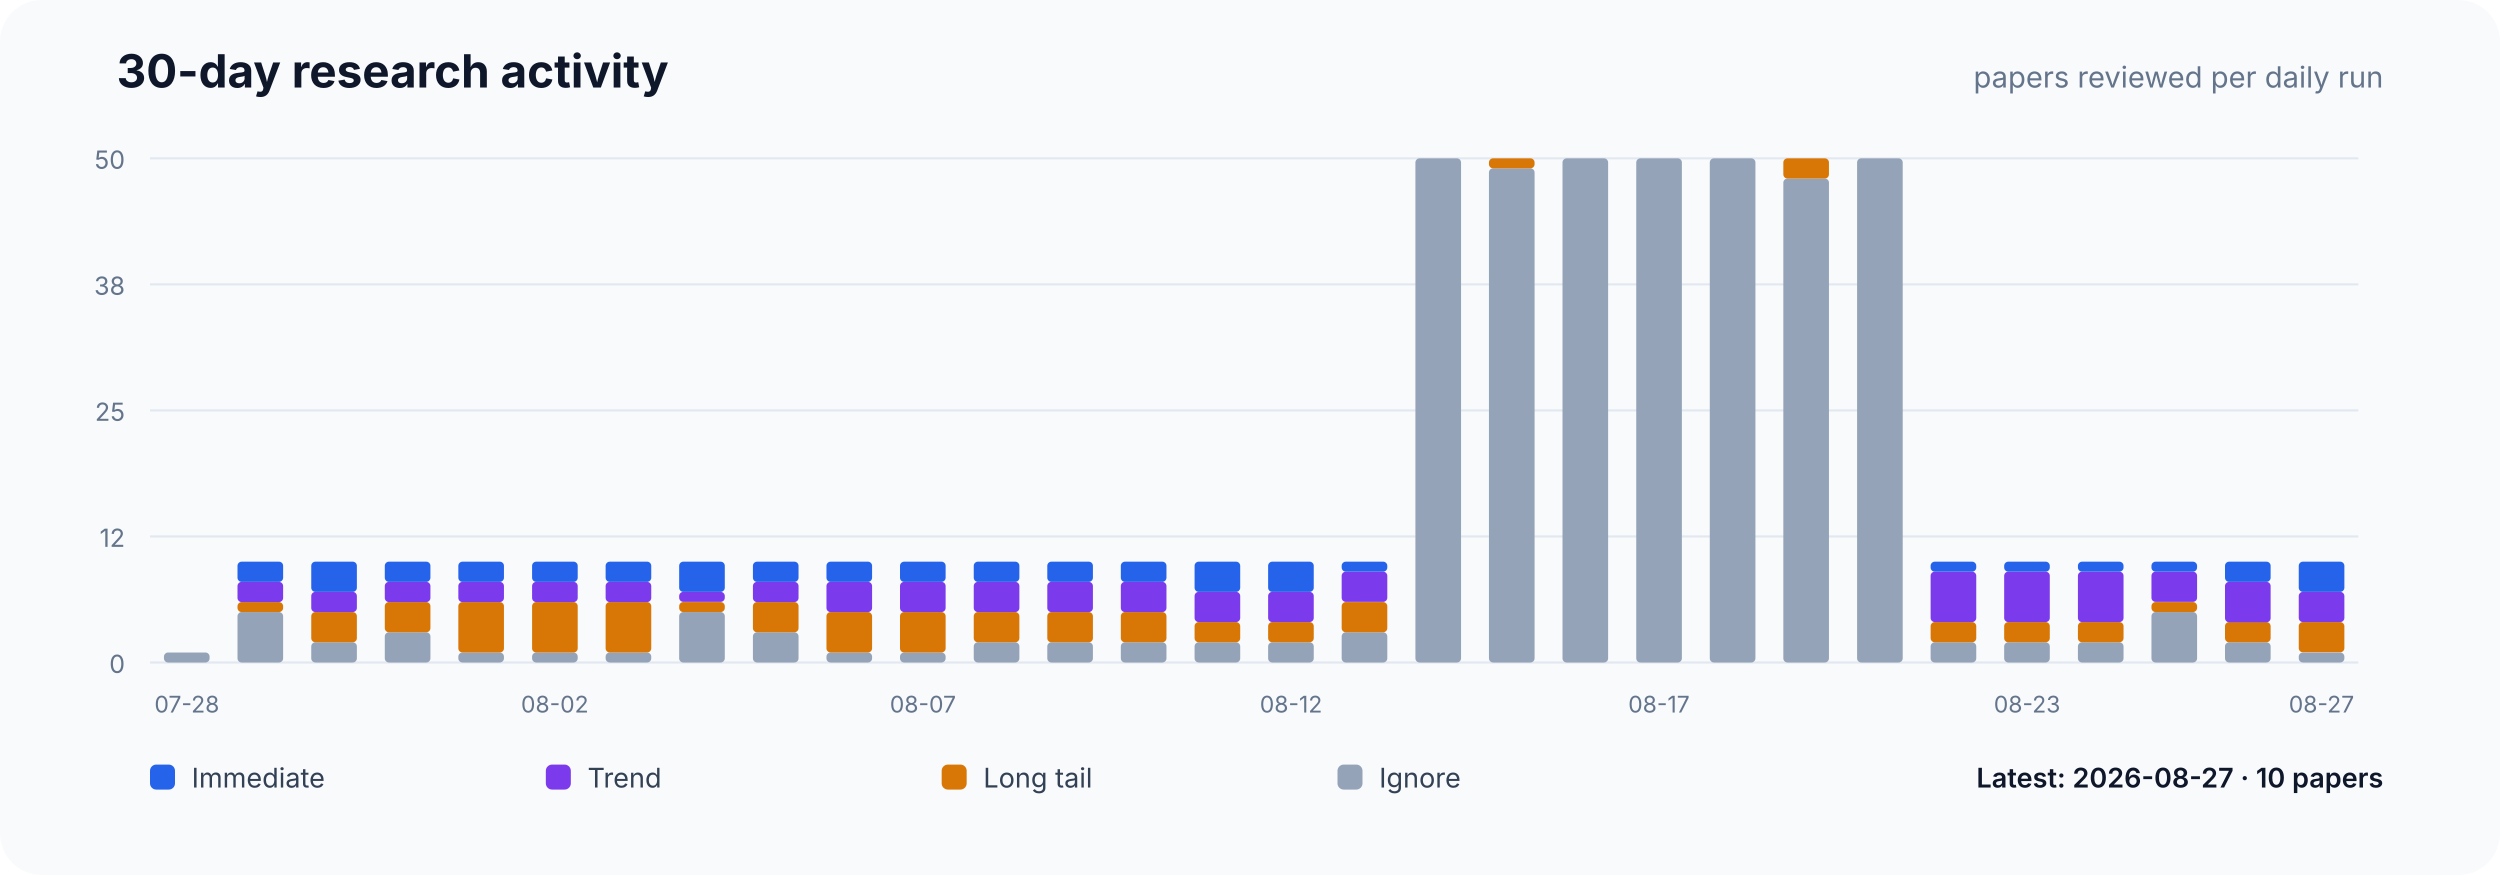
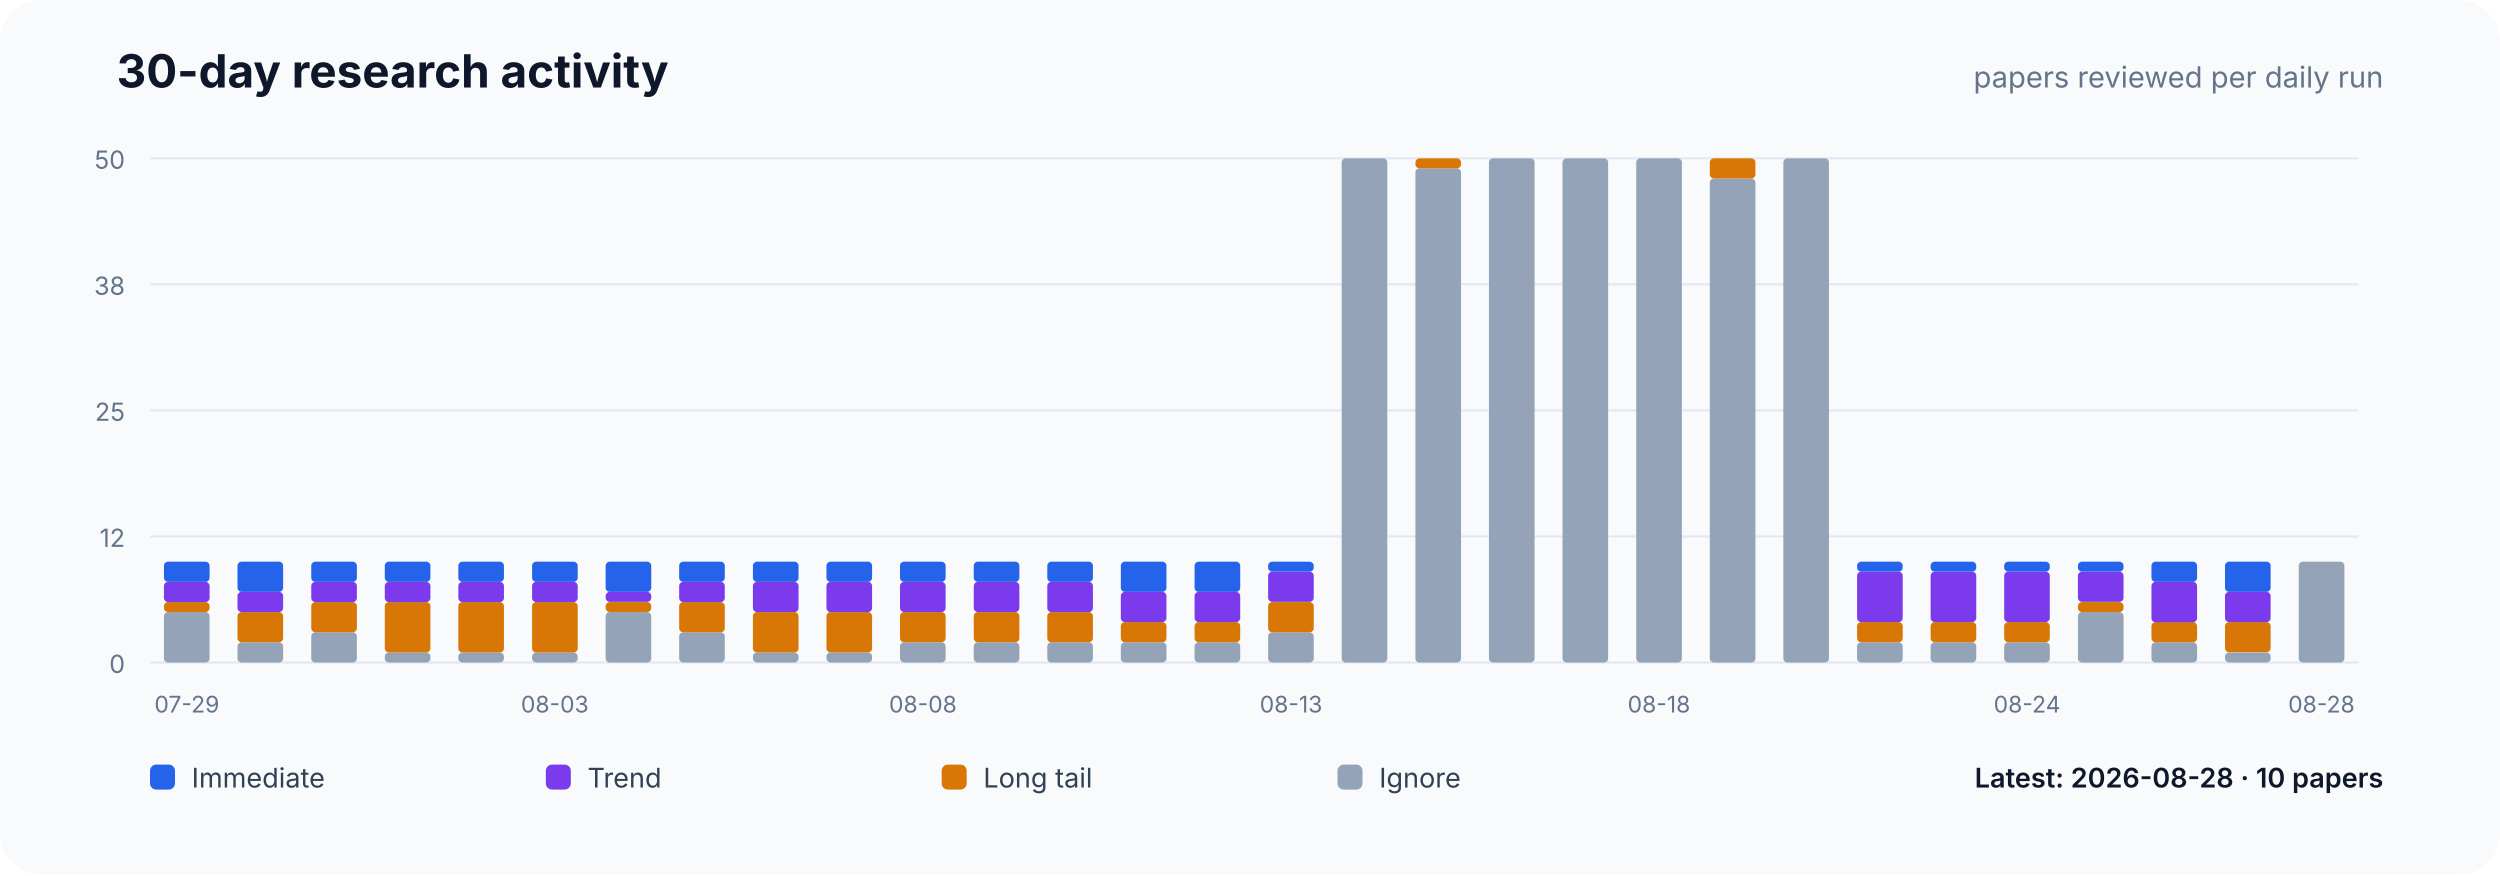
<svg xmlns="http://www.w3.org/2000/svg" width="1200" height="420" viewBox="0 0 1200 420" role="img" aria-labelledby="title desc">
  <rect width="1200" height="420" rx="20" fill="#f8fafc" />
  <text x="56" y="42" font-family="Inter,system-ui,sans-serif" font-size="22" font-weight="700" fill="#0f172a">30-day research activity</text>
  <text x="1144" y="42" text-anchor="end" font-family="Inter,system-ui,sans-serif" font-size="14" fill="#64748b">papers reviewed per daily run</text>
  <line x1="72" y1="318.0" x2="1132" y2="318.0" stroke="#e2e8f0" />
  <text x="60" y="323.0" text-anchor="end" font-family="Inter,system-ui,sans-serif" font-size="12" fill="#64748b">0</text>
  <line x1="72" y1="257.5" x2="1132" y2="257.5" stroke="#e2e8f0" />
  <text x="60" y="262.5" text-anchor="end" font-family="Inter,system-ui,sans-serif" font-size="12" fill="#64748b">12</text>
  <line x1="72" y1="197.0" x2="1132" y2="197.0" stroke="#e2e8f0" />
  <text x="60" y="202.0" text-anchor="end" font-family="Inter,system-ui,sans-serif" font-size="12" fill="#64748b">25</text>
  <line x1="72" y1="136.5" x2="1132" y2="136.5" stroke="#e2e8f0" />
  <text x="60" y="141.5" text-anchor="end" font-family="Inter,system-ui,sans-serif" font-size="12" fill="#64748b">38</text>
  <line x1="72" y1="76.0" x2="1132" y2="76.0" stroke="#e2e8f0" />
  <text x="60" y="81.0" text-anchor="end" font-family="Inter,system-ui,sans-serif" font-size="12" fill="#64748b">50</text>
-   <rect x="78.7" y="313.2" width="21.9" height="4.8" rx="2" fill="#94a3b8" />
-   <rect x="78.7" y="313.2" width="21.9" height="0.0" rx="2" fill="#d97706" />
-   <rect x="78.7" y="313.2" width="21.9" height="0.0" rx="2" fill="#7c3aed" />
-   <rect x="78.7" y="313.2" width="21.9" height="0.0" rx="2" fill="#2563eb" />
-   <text x="89.7" y="342" text-anchor="middle" font-family="Inter,system-ui,sans-serif" font-size="11" fill="#64748b">07-28</text>
-   <rect x="114.0" y="293.8" width="21.9" height="24.2" rx="2" fill="#94a3b8" />
-   <rect x="114.0" y="289.0" width="21.9" height="4.8" rx="2" fill="#d97706" />
-   <rect x="114.0" y="279.3" width="21.9" height="9.7" rx="2" fill="#7c3aed" />
-   <rect x="114.0" y="269.6" width="21.9" height="9.7" rx="2" fill="#2563eb" />
-   <rect x="149.4" y="308.3" width="21.9" height="9.7" rx="2" fill="#94a3b8" />
-   <rect x="149.4" y="293.8" width="21.9" height="14.5" rx="2" fill="#d97706" />
-   <rect x="149.4" y="284.1" width="21.9" height="9.7" rx="2" fill="#7c3aed" />
-   <rect x="149.4" y="269.6" width="21.9" height="14.5" rx="2" fill="#2563eb" />
-   <rect x="184.7" y="303.5" width="21.9" height="14.5" rx="2" fill="#94a3b8" />
-   <rect x="184.7" y="289.0" width="21.9" height="14.5" rx="2" fill="#d97706" />
+   <rect x="78.7" y="293.8" width="21.9" height="24.2" rx="2" fill="#94a3b8" />
+   <rect x="78.7" y="289.0" width="21.9" height="4.8" rx="2" fill="#d97706" />
+   <rect x="78.7" y="279.3" width="21.9" height="9.7" rx="2" fill="#7c3aed" />
+   <rect x="78.7" y="269.6" width="21.9" height="9.7" rx="2" fill="#2563eb" />
+   <text x="89.7" y="342" text-anchor="middle" font-family="Inter,system-ui,sans-serif" font-size="11" fill="#64748b">07-29</text>
+   <rect x="114.0" y="308.3" width="21.9" height="9.7" rx="2" fill="#94a3b8" />
+   <rect x="114.0" y="293.8" width="21.9" height="14.5" rx="2" fill="#d97706" />
+   <rect x="114.0" y="284.1" width="21.9" height="9.7" rx="2" fill="#7c3aed" />
+   <rect x="114.0" y="269.6" width="21.9" height="14.5" rx="2" fill="#2563eb" />
+   <rect x="149.4" y="303.5" width="21.9" height="14.5" rx="2" fill="#94a3b8" />
+   <rect x="149.4" y="289.0" width="21.9" height="14.5" rx="2" fill="#d97706" />
+   <rect x="149.4" y="279.3" width="21.9" height="9.7" rx="2" fill="#7c3aed" />
+   <rect x="149.4" y="269.6" width="21.9" height="9.7" rx="2" fill="#2563eb" />
+   <rect x="184.7" y="313.2" width="21.9" height="4.8" rx="2" fill="#94a3b8" />
+   <rect x="184.7" y="289.0" width="21.9" height="24.2" rx="2" fill="#d97706" />
  <rect x="184.7" y="279.3" width="21.9" height="9.7" rx="2" fill="#7c3aed" />
  <rect x="184.7" y="269.6" width="21.9" height="9.7" rx="2" fill="#2563eb" />
  <rect x="220.0" y="313.2" width="21.9" height="4.8" rx="2" fill="#94a3b8" />
  <rect x="220.0" y="289.0" width="21.9" height="24.2" rx="2" fill="#d97706" />
  <rect x="220.0" y="279.3" width="21.9" height="9.7" rx="2" fill="#7c3aed" />
  <rect x="220.0" y="269.6" width="21.9" height="9.7" rx="2" fill="#2563eb" />
  <rect x="255.4" y="313.2" width="21.9" height="4.8" rx="2" fill="#94a3b8" />
  <rect x="255.4" y="289.0" width="21.9" height="24.2" rx="2" fill="#d97706" />
  <rect x="255.4" y="279.3" width="21.9" height="9.7" rx="2" fill="#7c3aed" />
  <rect x="255.4" y="269.6" width="21.9" height="9.7" rx="2" fill="#2563eb" />
-   <text x="266.3" y="342" text-anchor="middle" font-family="Inter,system-ui,sans-serif" font-size="11" fill="#64748b">08-02</text>
-   <rect x="290.7" y="313.2" width="21.9" height="4.8" rx="2" fill="#94a3b8" />
-   <rect x="290.7" y="289.0" width="21.9" height="24.2" rx="2" fill="#d97706" />
-   <rect x="290.7" y="279.3" width="21.9" height="9.7" rx="2" fill="#7c3aed" />
-   <rect x="290.7" y="269.6" width="21.9" height="9.7" rx="2" fill="#2563eb" />
-   <rect x="326.0" y="293.8" width="21.9" height="24.2" rx="2" fill="#94a3b8" />
-   <rect x="326.0" y="289.0" width="21.9" height="4.8" rx="2" fill="#d97706" />
-   <rect x="326.0" y="284.1" width="21.9" height="4.8" rx="2" fill="#7c3aed" />
-   <rect x="326.0" y="269.6" width="21.9" height="14.5" rx="2" fill="#2563eb" />
-   <rect x="361.4" y="303.5" width="21.9" height="14.5" rx="2" fill="#94a3b8" />
-   <rect x="361.4" y="289.0" width="21.9" height="14.5" rx="2" fill="#d97706" />
-   <rect x="361.4" y="279.3" width="21.9" height="9.7" rx="2" fill="#7c3aed" />
+   <text x="266.3" y="342" text-anchor="middle" font-family="Inter,system-ui,sans-serif" font-size="11" fill="#64748b">08-03</text>
+   <rect x="290.7" y="293.8" width="21.9" height="24.2" rx="2" fill="#94a3b8" />
+   <rect x="290.7" y="289.0" width="21.9" height="4.8" rx="2" fill="#d97706" />
+   <rect x="290.7" y="284.1" width="21.9" height="4.8" rx="2" fill="#7c3aed" />
+   <rect x="290.7" y="269.6" width="21.9" height="14.5" rx="2" fill="#2563eb" />
+   <rect x="326.0" y="303.5" width="21.9" height="14.5" rx="2" fill="#94a3b8" />
+   <rect x="326.0" y="289.0" width="21.9" height="14.5" rx="2" fill="#d97706" />
+   <rect x="326.0" y="279.3" width="21.9" height="9.7" rx="2" fill="#7c3aed" />
+   <rect x="326.0" y="269.6" width="21.9" height="9.7" rx="2" fill="#2563eb" />
+   <rect x="361.4" y="313.2" width="21.9" height="4.8" rx="2" fill="#94a3b8" />
+   <rect x="361.4" y="293.8" width="21.9" height="19.4" rx="2" fill="#d97706" />
+   <rect x="361.4" y="279.3" width="21.9" height="14.5" rx="2" fill="#7c3aed" />
  <rect x="361.4" y="269.6" width="21.9" height="9.7" rx="2" fill="#2563eb" />
  <rect x="396.7" y="313.2" width="21.9" height="4.8" rx="2" fill="#94a3b8" />
  <rect x="396.7" y="293.8" width="21.9" height="19.4" rx="2" fill="#d97706" />
  <rect x="396.7" y="279.3" width="21.9" height="14.5" rx="2" fill="#7c3aed" />
  <rect x="396.7" y="269.6" width="21.9" height="9.7" rx="2" fill="#2563eb" />
-   <rect x="432.0" y="313.2" width="21.9" height="4.8" rx="2" fill="#94a3b8" />
-   <rect x="432.0" y="293.8" width="21.9" height="19.4" rx="2" fill="#d97706" />
+   <rect x="432.0" y="308.3" width="21.9" height="9.7" rx="2" fill="#94a3b8" />
+   <rect x="432.0" y="293.8" width="21.9" height="14.5" rx="2" fill="#d97706" />
  <rect x="432.0" y="279.3" width="21.9" height="14.5" rx="2" fill="#7c3aed" />
  <rect x="432.0" y="269.6" width="21.9" height="9.7" rx="2" fill="#2563eb" />
-   <text x="443.0" y="342" text-anchor="middle" font-family="Inter,system-ui,sans-serif" font-size="11" fill="#64748b">08-07</text>
+   <text x="443.0" y="342" text-anchor="middle" font-family="Inter,system-ui,sans-serif" font-size="11" fill="#64748b">08-08</text>
  <rect x="467.4" y="308.3" width="21.9" height="9.7" rx="2" fill="#94a3b8" />
  <rect x="467.4" y="293.8" width="21.9" height="14.5" rx="2" fill="#d97706" />
  <rect x="467.4" y="279.3" width="21.9" height="14.5" rx="2" fill="#7c3aed" />
  <rect x="467.4" y="269.6" width="21.9" height="9.7" rx="2" fill="#2563eb" />
  <rect x="502.7" y="308.3" width="21.9" height="9.7" rx="2" fill="#94a3b8" />
  <rect x="502.7" y="293.8" width="21.9" height="14.5" rx="2" fill="#d97706" />
  <rect x="502.7" y="279.3" width="21.9" height="14.5" rx="2" fill="#7c3aed" />
  <rect x="502.7" y="269.6" width="21.9" height="9.7" rx="2" fill="#2563eb" />
  <rect x="538.0" y="308.3" width="21.9" height="9.7" rx="2" fill="#94a3b8" />
-   <rect x="538.0" y="293.8" width="21.9" height="14.5" rx="2" fill="#d97706" />
-   <rect x="538.0" y="279.3" width="21.9" height="14.5" rx="2" fill="#7c3aed" />
-   <rect x="538.0" y="269.6" width="21.9" height="9.7" rx="2" fill="#2563eb" />
+   <rect x="538.0" y="298.6" width="21.9" height="9.7" rx="2" fill="#d97706" />
+   <rect x="538.0" y="284.1" width="21.9" height="14.5" rx="2" fill="#7c3aed" />
+   <rect x="538.0" y="269.6" width="21.9" height="14.5" rx="2" fill="#2563eb" />
  <rect x="573.4" y="308.3" width="21.9" height="9.7" rx="2" fill="#94a3b8" />
  <rect x="573.4" y="298.6" width="21.9" height="9.7" rx="2" fill="#d97706" />
  <rect x="573.4" y="284.1" width="21.9" height="14.5" rx="2" fill="#7c3aed" />
  <rect x="573.4" y="269.6" width="21.9" height="14.5" rx="2" fill="#2563eb" />
-   <rect x="608.7" y="308.3" width="21.9" height="9.7" rx="2" fill="#94a3b8" />
-   <rect x="608.7" y="298.6" width="21.9" height="9.7" rx="2" fill="#d97706" />
-   <rect x="608.7" y="284.1" width="21.9" height="14.5" rx="2" fill="#7c3aed" />
-   <rect x="608.7" y="269.6" width="21.9" height="14.5" rx="2" fill="#2563eb" />
-   <text x="619.7" y="342" text-anchor="middle" font-family="Inter,system-ui,sans-serif" font-size="11" fill="#64748b">08-12</text>
-   <rect x="644.0" y="303.5" width="21.9" height="14.5" rx="2" fill="#94a3b8" />
-   <rect x="644.0" y="289.0" width="21.9" height="14.5" rx="2" fill="#d97706" />
-   <rect x="644.0" y="274.4" width="21.9" height="14.5" rx="2" fill="#7c3aed" />
-   <rect x="644.0" y="269.6" width="21.9" height="4.8" rx="2" fill="#2563eb" />
-   <rect x="679.4" y="76.0" width="21.9" height="242.0" rx="2" fill="#94a3b8" />
-   <rect x="679.4" y="76.0" width="21.9" height="0.0" rx="2" fill="#d97706" />
+   <rect x="608.7" y="303.5" width="21.9" height="14.5" rx="2" fill="#94a3b8" />
+   <rect x="608.7" y="289.0" width="21.9" height="14.5" rx="2" fill="#d97706" />
+   <rect x="608.7" y="274.4" width="21.9" height="14.5" rx="2" fill="#7c3aed" />
+   <rect x="608.7" y="269.6" width="21.9" height="4.8" rx="2" fill="#2563eb" />
+   <text x="619.7" y="342" text-anchor="middle" font-family="Inter,system-ui,sans-serif" font-size="11" fill="#64748b">08-13</text>
+   <rect x="644.0" y="76.0" width="21.9" height="242.0" rx="2" fill="#94a3b8" />
+   <rect x="644.0" y="76.0" width="21.9" height="0.0" rx="2" fill="#d97706" />
+   <rect x="644.0" y="76.0" width="21.9" height="0.0" rx="2" fill="#7c3aed" />
+   <rect x="644.0" y="76.0" width="21.9" height="0.0" rx="2" fill="#2563eb" />
+   <rect x="679.4" y="80.8" width="21.9" height="237.2" rx="2" fill="#94a3b8" />
+   <rect x="679.4" y="76.0" width="21.9" height="4.8" rx="2" fill="#d97706" />
  <rect x="679.4" y="76.0" width="21.9" height="0.0" rx="2" fill="#7c3aed" />
  <rect x="679.4" y="76.0" width="21.9" height="0.0" rx="2" fill="#2563eb" />
-   <rect x="714.7" y="80.8" width="21.9" height="237.2" rx="2" fill="#94a3b8" />
-   <rect x="714.7" y="76.0" width="21.9" height="4.8" rx="2" fill="#d97706" />
+   <rect x="714.7" y="76.0" width="21.9" height="242.0" rx="2" fill="#94a3b8" />
+   <rect x="714.7" y="76.0" width="21.9" height="0.0" rx="2" fill="#d97706" />
  <rect x="714.7" y="76.0" width="21.9" height="0.0" rx="2" fill="#7c3aed" />
  <rect x="714.7" y="76.0" width="21.9" height="0.0" rx="2" fill="#2563eb" />
  <rect x="750.0" y="76.0" width="21.9" height="242.0" rx="2" fill="#94a3b8" />
  <rect x="750.0" y="76.0" width="21.9" height="0.0" rx="2" fill="#d97706" />
  <rect x="750.0" y="76.0" width="21.9" height="0.0" rx="2" fill="#7c3aed" />
  <rect x="750.0" y="76.0" width="21.9" height="0.0" rx="2" fill="#2563eb" />
  <rect x="785.4" y="76.0" width="21.9" height="242.0" rx="2" fill="#94a3b8" />
  <rect x="785.4" y="76.0" width="21.9" height="0.0" rx="2" fill="#d97706" />
  <rect x="785.4" y="76.0" width="21.9" height="0.0" rx="2" fill="#7c3aed" />
  <rect x="785.4" y="76.0" width="21.9" height="0.0" rx="2" fill="#2563eb" />
-   <text x="796.3" y="342" text-anchor="middle" font-family="Inter,system-ui,sans-serif" font-size="11" fill="#64748b">08-17</text>
-   <rect x="820.7" y="76.0" width="21.9" height="242.0" rx="2" fill="#94a3b8" />
-   <rect x="820.7" y="76.0" width="21.9" height="0.0" rx="2" fill="#d97706" />
+   <text x="796.3" y="342" text-anchor="middle" font-family="Inter,system-ui,sans-serif" font-size="11" fill="#64748b">08-18</text>
+   <rect x="820.7" y="85.7" width="21.9" height="232.3" rx="2" fill="#94a3b8" />
+   <rect x="820.7" y="76.0" width="21.9" height="9.7" rx="2" fill="#d97706" />
  <rect x="820.7" y="76.0" width="21.9" height="0.0" rx="2" fill="#7c3aed" />
  <rect x="820.7" y="76.0" width="21.9" height="0.0" rx="2" fill="#2563eb" />
-   <rect x="856.0" y="85.7" width="21.9" height="232.3" rx="2" fill="#94a3b8" />
-   <rect x="856.0" y="76.0" width="21.9" height="9.7" rx="2" fill="#d97706" />
+   <rect x="856.0" y="76.0" width="21.9" height="242.0" rx="2" fill="#94a3b8" />
+   <rect x="856.0" y="76.0" width="21.9" height="0.0" rx="2" fill="#d97706" />
  <rect x="856.0" y="76.0" width="21.9" height="0.0" rx="2" fill="#7c3aed" />
  <rect x="856.0" y="76.0" width="21.9" height="0.0" rx="2" fill="#2563eb" />
-   <rect x="891.4" y="76.0" width="21.9" height="242.0" rx="2" fill="#94a3b8" />
-   <rect x="891.4" y="76.0" width="21.9" height="0.0" rx="2" fill="#d97706" />
-   <rect x="891.4" y="76.0" width="21.9" height="0.0" rx="2" fill="#7c3aed" />
-   <rect x="891.4" y="76.0" width="21.9" height="0.0" rx="2" fill="#2563eb" />
+   <rect x="891.4" y="308.3" width="21.9" height="9.7" rx="2" fill="#94a3b8" />
+   <rect x="891.4" y="298.6" width="21.9" height="9.7" rx="2" fill="#d97706" />
+   <rect x="891.4" y="274.4" width="21.9" height="24.2" rx="2" fill="#7c3aed" />
+   <rect x="891.4" y="269.6" width="21.9" height="4.8" rx="2" fill="#2563eb" />
  <rect x="926.7" y="308.3" width="21.9" height="9.7" rx="2" fill="#94a3b8" />
  <rect x="926.7" y="298.6" width="21.9" height="9.7" rx="2" fill="#d97706" />
  <rect x="926.7" y="274.4" width="21.9" height="24.2" rx="2" fill="#7c3aed" />
  <rect x="926.7" y="269.6" width="21.9" height="4.8" rx="2" fill="#2563eb" />
  <rect x="962.0" y="308.3" width="21.9" height="9.7" rx="2" fill="#94a3b8" />
  <rect x="962.0" y="298.6" width="21.9" height="9.7" rx="2" fill="#d97706" />
  <rect x="962.0" y="274.4" width="21.9" height="24.2" rx="2" fill="#7c3aed" />
  <rect x="962.0" y="269.6" width="21.9" height="4.8" rx="2" fill="#2563eb" />
-   <text x="973.0" y="342" text-anchor="middle" font-family="Inter,system-ui,sans-serif" font-size="11" fill="#64748b">08-23</text>
-   <rect x="997.4" y="308.3" width="21.9" height="9.7" rx="2" fill="#94a3b8" />
-   <rect x="997.4" y="298.6" width="21.9" height="9.7" rx="2" fill="#d97706" />
-   <rect x="997.4" y="274.4" width="21.9" height="24.2" rx="2" fill="#7c3aed" />
+   <text x="973.0" y="342" text-anchor="middle" font-family="Inter,system-ui,sans-serif" font-size="11" fill="#64748b">08-24</text>
+   <rect x="997.4" y="293.8" width="21.9" height="24.2" rx="2" fill="#94a3b8" />
+   <rect x="997.4" y="289.0" width="21.9" height="4.8" rx="2" fill="#d97706" />
+   <rect x="997.4" y="274.4" width="21.9" height="14.5" rx="2" fill="#7c3aed" />
  <rect x="997.4" y="269.6" width="21.9" height="4.8" rx="2" fill="#2563eb" />
-   <rect x="1032.7" y="293.8" width="21.9" height="24.2" rx="2" fill="#94a3b8" />
-   <rect x="1032.7" y="289.0" width="21.9" height="4.8" rx="2" fill="#d97706" />
-   <rect x="1032.7" y="274.4" width="21.9" height="14.5" rx="2" fill="#7c3aed" />
-   <rect x="1032.7" y="269.6" width="21.9" height="4.8" rx="2" fill="#2563eb" />
-   <rect x="1068.0" y="308.3" width="21.9" height="9.7" rx="2" fill="#94a3b8" />
-   <rect x="1068.0" y="298.6" width="21.9" height="9.7" rx="2" fill="#d97706" />
-   <rect x="1068.0" y="279.3" width="21.9" height="19.4" rx="2" fill="#7c3aed" />
-   <rect x="1068.0" y="269.6" width="21.9" height="9.7" rx="2" fill="#2563eb" />
-   <rect x="1103.4" y="313.2" width="21.9" height="4.8" rx="2" fill="#94a3b8" />
-   <rect x="1103.4" y="298.6" width="21.9" height="14.5" rx="2" fill="#d97706" />
-   <rect x="1103.4" y="284.1" width="21.9" height="14.5" rx="2" fill="#7c3aed" />
-   <rect x="1103.4" y="269.6" width="21.9" height="14.5" rx="2" fill="#2563eb" />
-   <text x="1114.3" y="342" text-anchor="middle" font-family="Inter,system-ui,sans-serif" font-size="11" fill="#64748b">08-27</text>
+   <rect x="1032.7" y="308.3" width="21.9" height="9.7" rx="2" fill="#94a3b8" />
+   <rect x="1032.7" y="298.6" width="21.9" height="9.7" rx="2" fill="#d97706" />
+   <rect x="1032.7" y="279.3" width="21.9" height="19.4" rx="2" fill="#7c3aed" />
+   <rect x="1032.7" y="269.6" width="21.9" height="9.7" rx="2" fill="#2563eb" />
+   <rect x="1068.0" y="313.2" width="21.9" height="4.8" rx="2" fill="#94a3b8" />
+   <rect x="1068.0" y="298.6" width="21.9" height="14.5" rx="2" fill="#d97706" />
+   <rect x="1068.0" y="284.1" width="21.9" height="14.5" rx="2" fill="#7c3aed" />
+   <rect x="1068.0" y="269.6" width="21.9" height="14.5" rx="2" fill="#2563eb" />
+   <rect x="1103.4" y="269.6" width="21.9" height="48.4" rx="2" fill="#94a3b8" />
+   <rect x="1103.4" y="269.6" width="21.9" height="0.0" rx="2" fill="#d97706" />
+   <rect x="1103.4" y="269.6" width="21.9" height="0.0" rx="2" fill="#7c3aed" />
+   <rect x="1103.4" y="269.6" width="21.9" height="0.0" rx="2" fill="#2563eb" />
+   <text x="1114.3" y="342" text-anchor="middle" font-family="Inter,system-ui,sans-serif" font-size="11" fill="#64748b">08-28</text>
  <rect x="72" y="367" width="12" height="12" rx="3" fill="#2563eb" />
  <text x="92" y="378" font-family="Inter,system-ui,sans-serif" font-size="13" fill="#334155">Immediate</text>
  <rect x="262" y="367" width="12" height="12" rx="3" fill="#7c3aed" />
  <text x="282" y="378" font-family="Inter,system-ui,sans-serif" font-size="13" fill="#334155">Trend</text>
  <rect x="452" y="367" width="12" height="12" rx="3" fill="#d97706" />
  <text x="472" y="378" font-family="Inter,system-ui,sans-serif" font-size="13" fill="#334155">Long tail</text>
  <rect x="642" y="367" width="12" height="12" rx="3" fill="#94a3b8" />
  <text x="662" y="378" font-family="Inter,system-ui,sans-serif" font-size="13" fill="#334155">Ignore</text>
-   <text x="1144" y="378" text-anchor="end" font-family="Inter,system-ui,sans-serif" font-size="13" font-weight="600" fill="#0f172a">Latest: 2026-08-27 · 10 papers</text>
+   <text x="1144" y="378" text-anchor="end" font-family="Inter,system-ui,sans-serif" font-size="13" font-weight="600" fill="#0f172a">Latest: 2026-08-28 · 10 papers</text>
</svg>
